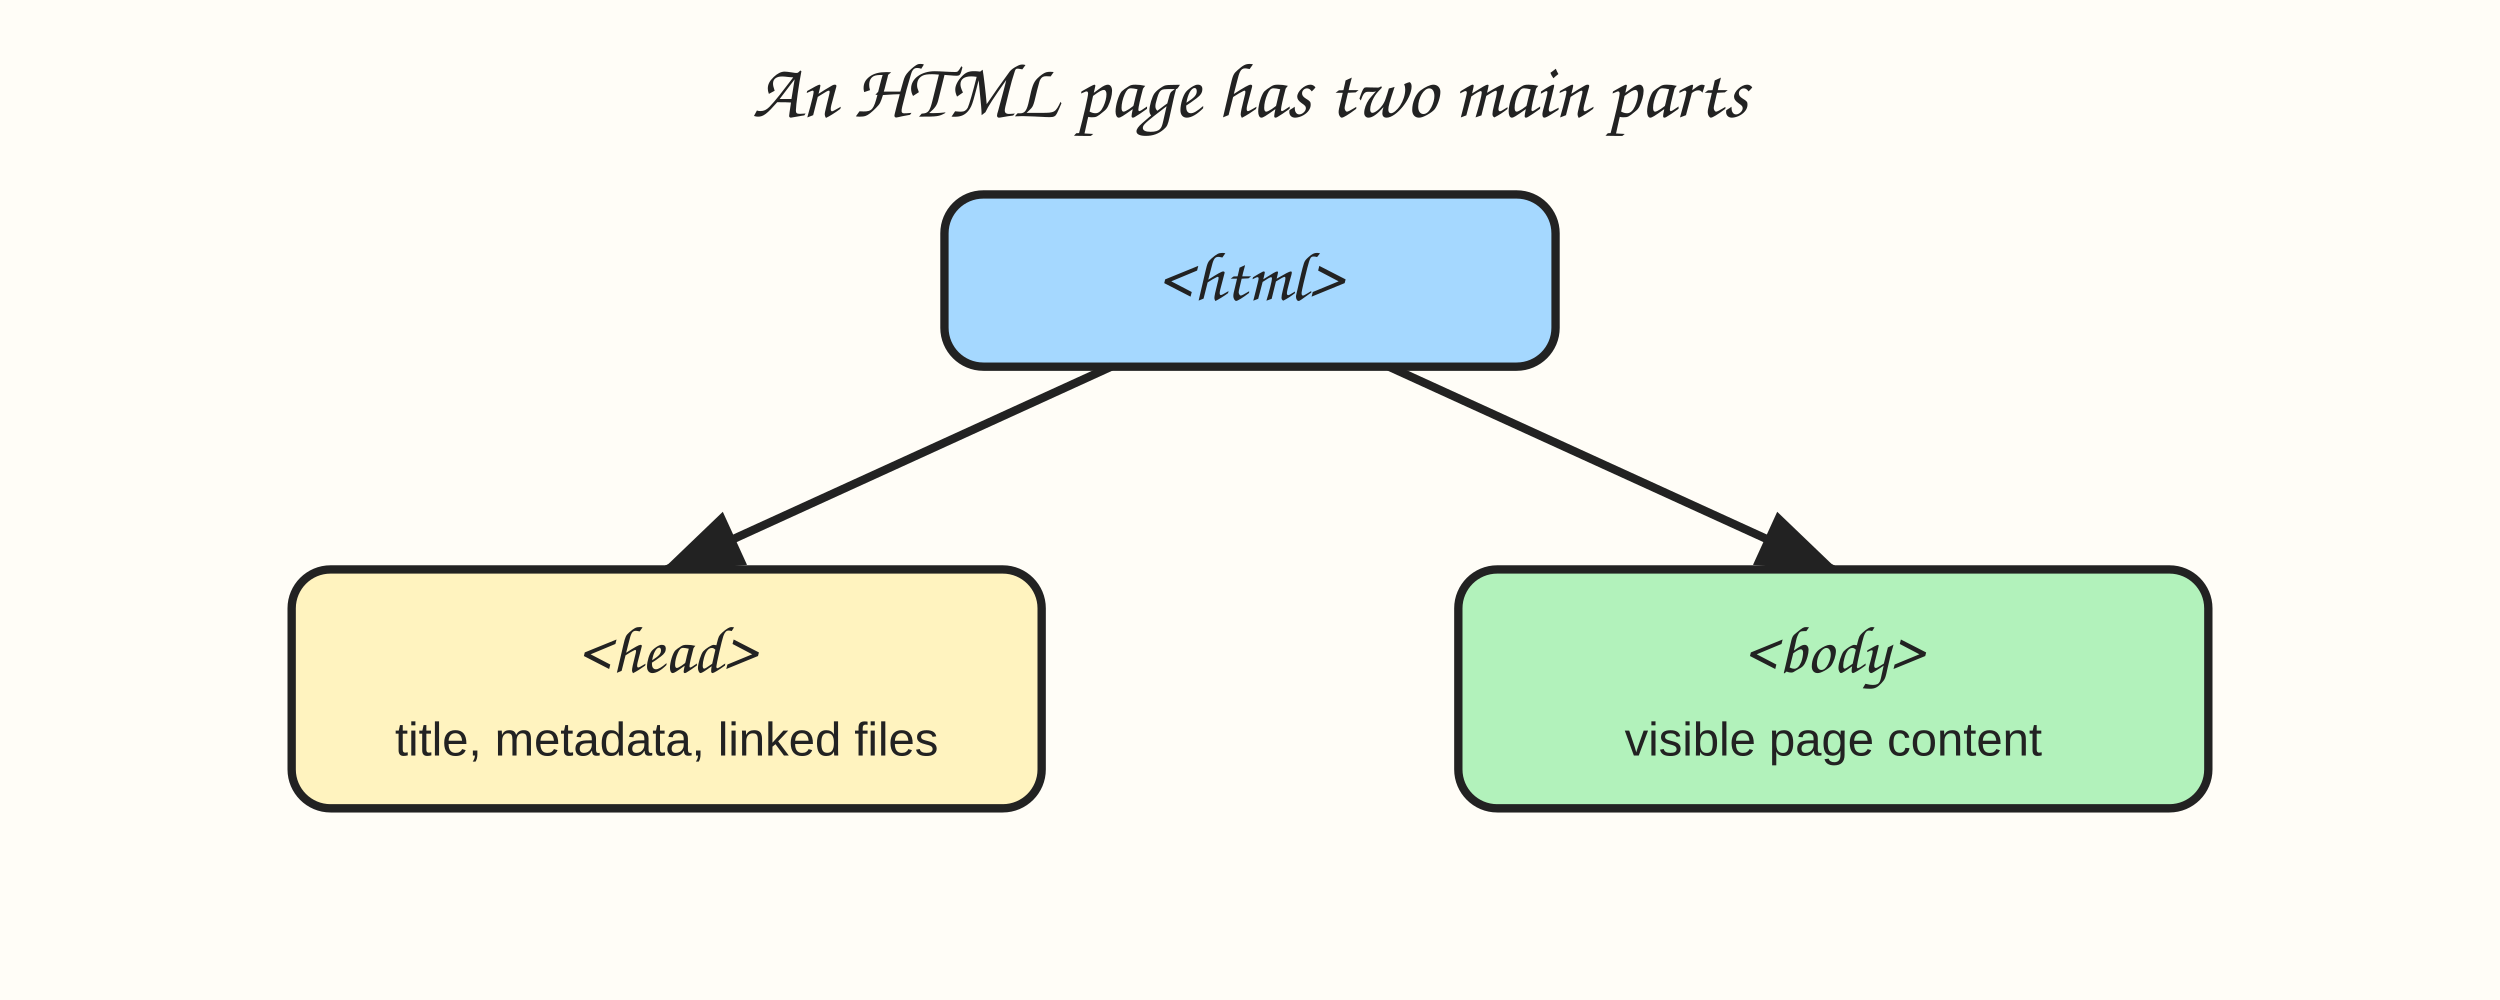
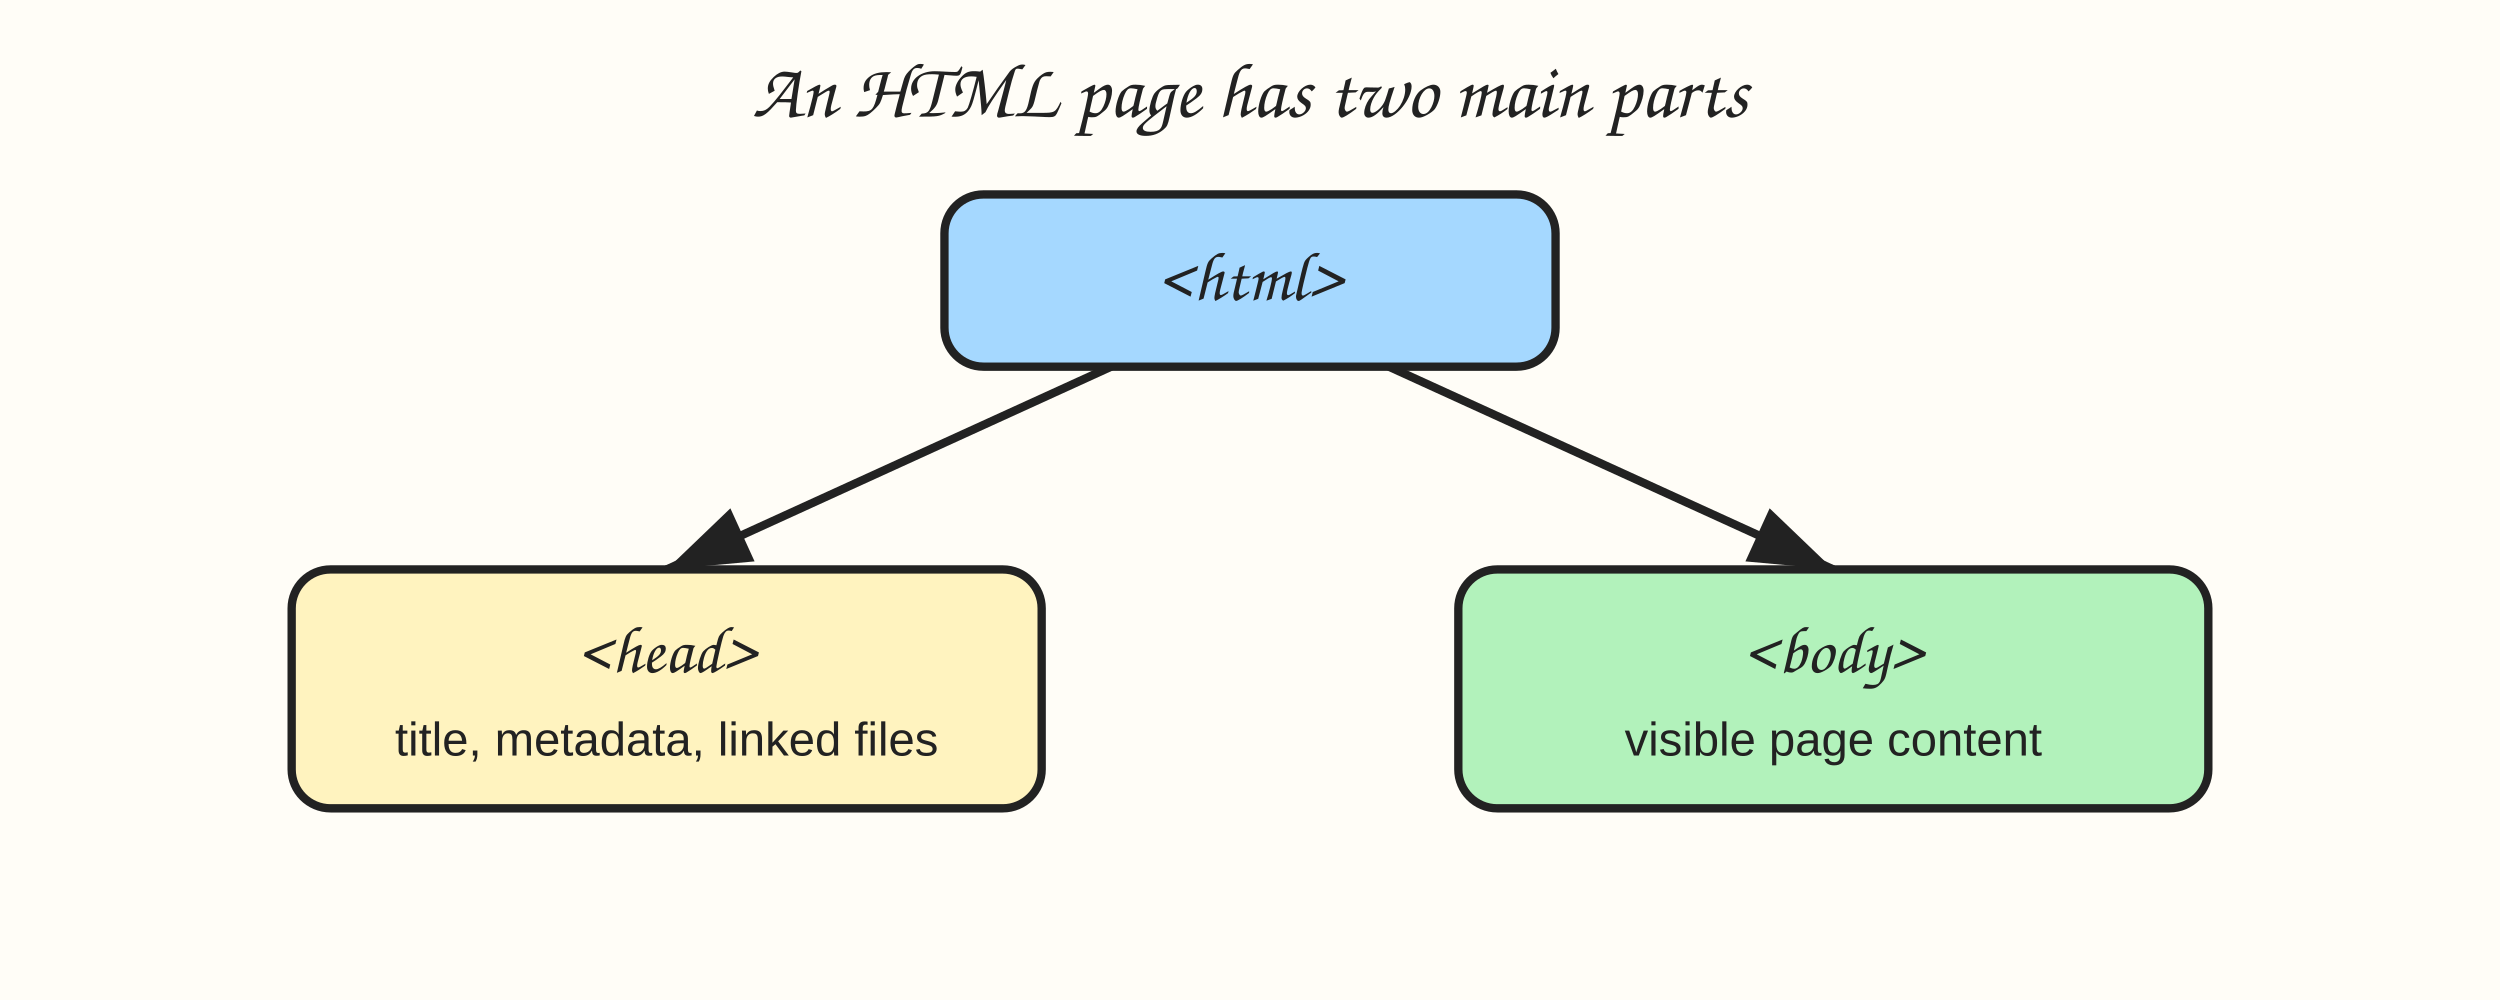
<svg xmlns="http://www.w3.org/2000/svg" width="900" height="360" viewBox="0 0 900 360" role="img" aria-labelledby="title desc">
  <rect width="900" height="360" fill="#fffdf7" />
  <text x="450" y="42" text-anchor="middle" font-family="Comic Sans MS, cursive" font-size="28" fill="#222">An HTML page has two main parts</text>
  <rect x="340" y="70" width="220" height="62" rx="14" fill="#a5d8ff" stroke="#222" stroke-width="3" />
  <text x="450" y="108" text-anchor="middle" font-family="Comic Sans MS, cursive" font-size="25" fill="#222">&lt;html&gt;</text>
  <defs>
-     <marker id="arrowhead" markerWidth="10" markerHeight="7" refX="9" refY="3.5" orient="auto" markerUnits="strokeWidth">
+     <marker id="arrowhead" markerWidth="10" markerHeight="7" refX="10" refY="3.5" orient="auto" markerUnits="strokeWidth">
      <path d="M0,0 L10,3.5 L0,7 Z" fill="#222" />
    </marker>
  </defs>
  <path d="M400 132 L240 205" stroke="#222" stroke-width="3" fill="none" marker-end="url(#arrowhead)" />
  <path d="M500 132 L660 205" stroke="#222" stroke-width="3" fill="none" marker-end="url(#arrowhead)" />
  <rect x="105" y="205" width="270" height="86" rx="14" fill="#fff3bf" stroke="#222" stroke-width="3" />
  <text x="240" y="242" text-anchor="middle" font-family="Comic Sans MS, cursive" font-size="24" fill="#222">&lt;head&gt;</text>
  <text x="240" y="272" text-anchor="middle" font-family="Arial, sans-serif" font-size="17" fill="#222">title, metadata, linked files</text>
  <rect x="525" y="205" width="270" height="86" rx="14" fill="#b2f2bb" stroke="#222" stroke-width="3" />
  <text x="660" y="242" text-anchor="middle" font-family="Comic Sans MS, cursive" font-size="24" fill="#222">&lt;body&gt;</text>
  <text x="660" y="272" text-anchor="middle" font-family="Arial, sans-serif" font-size="17" fill="#222">visible page content</text>
</svg>
